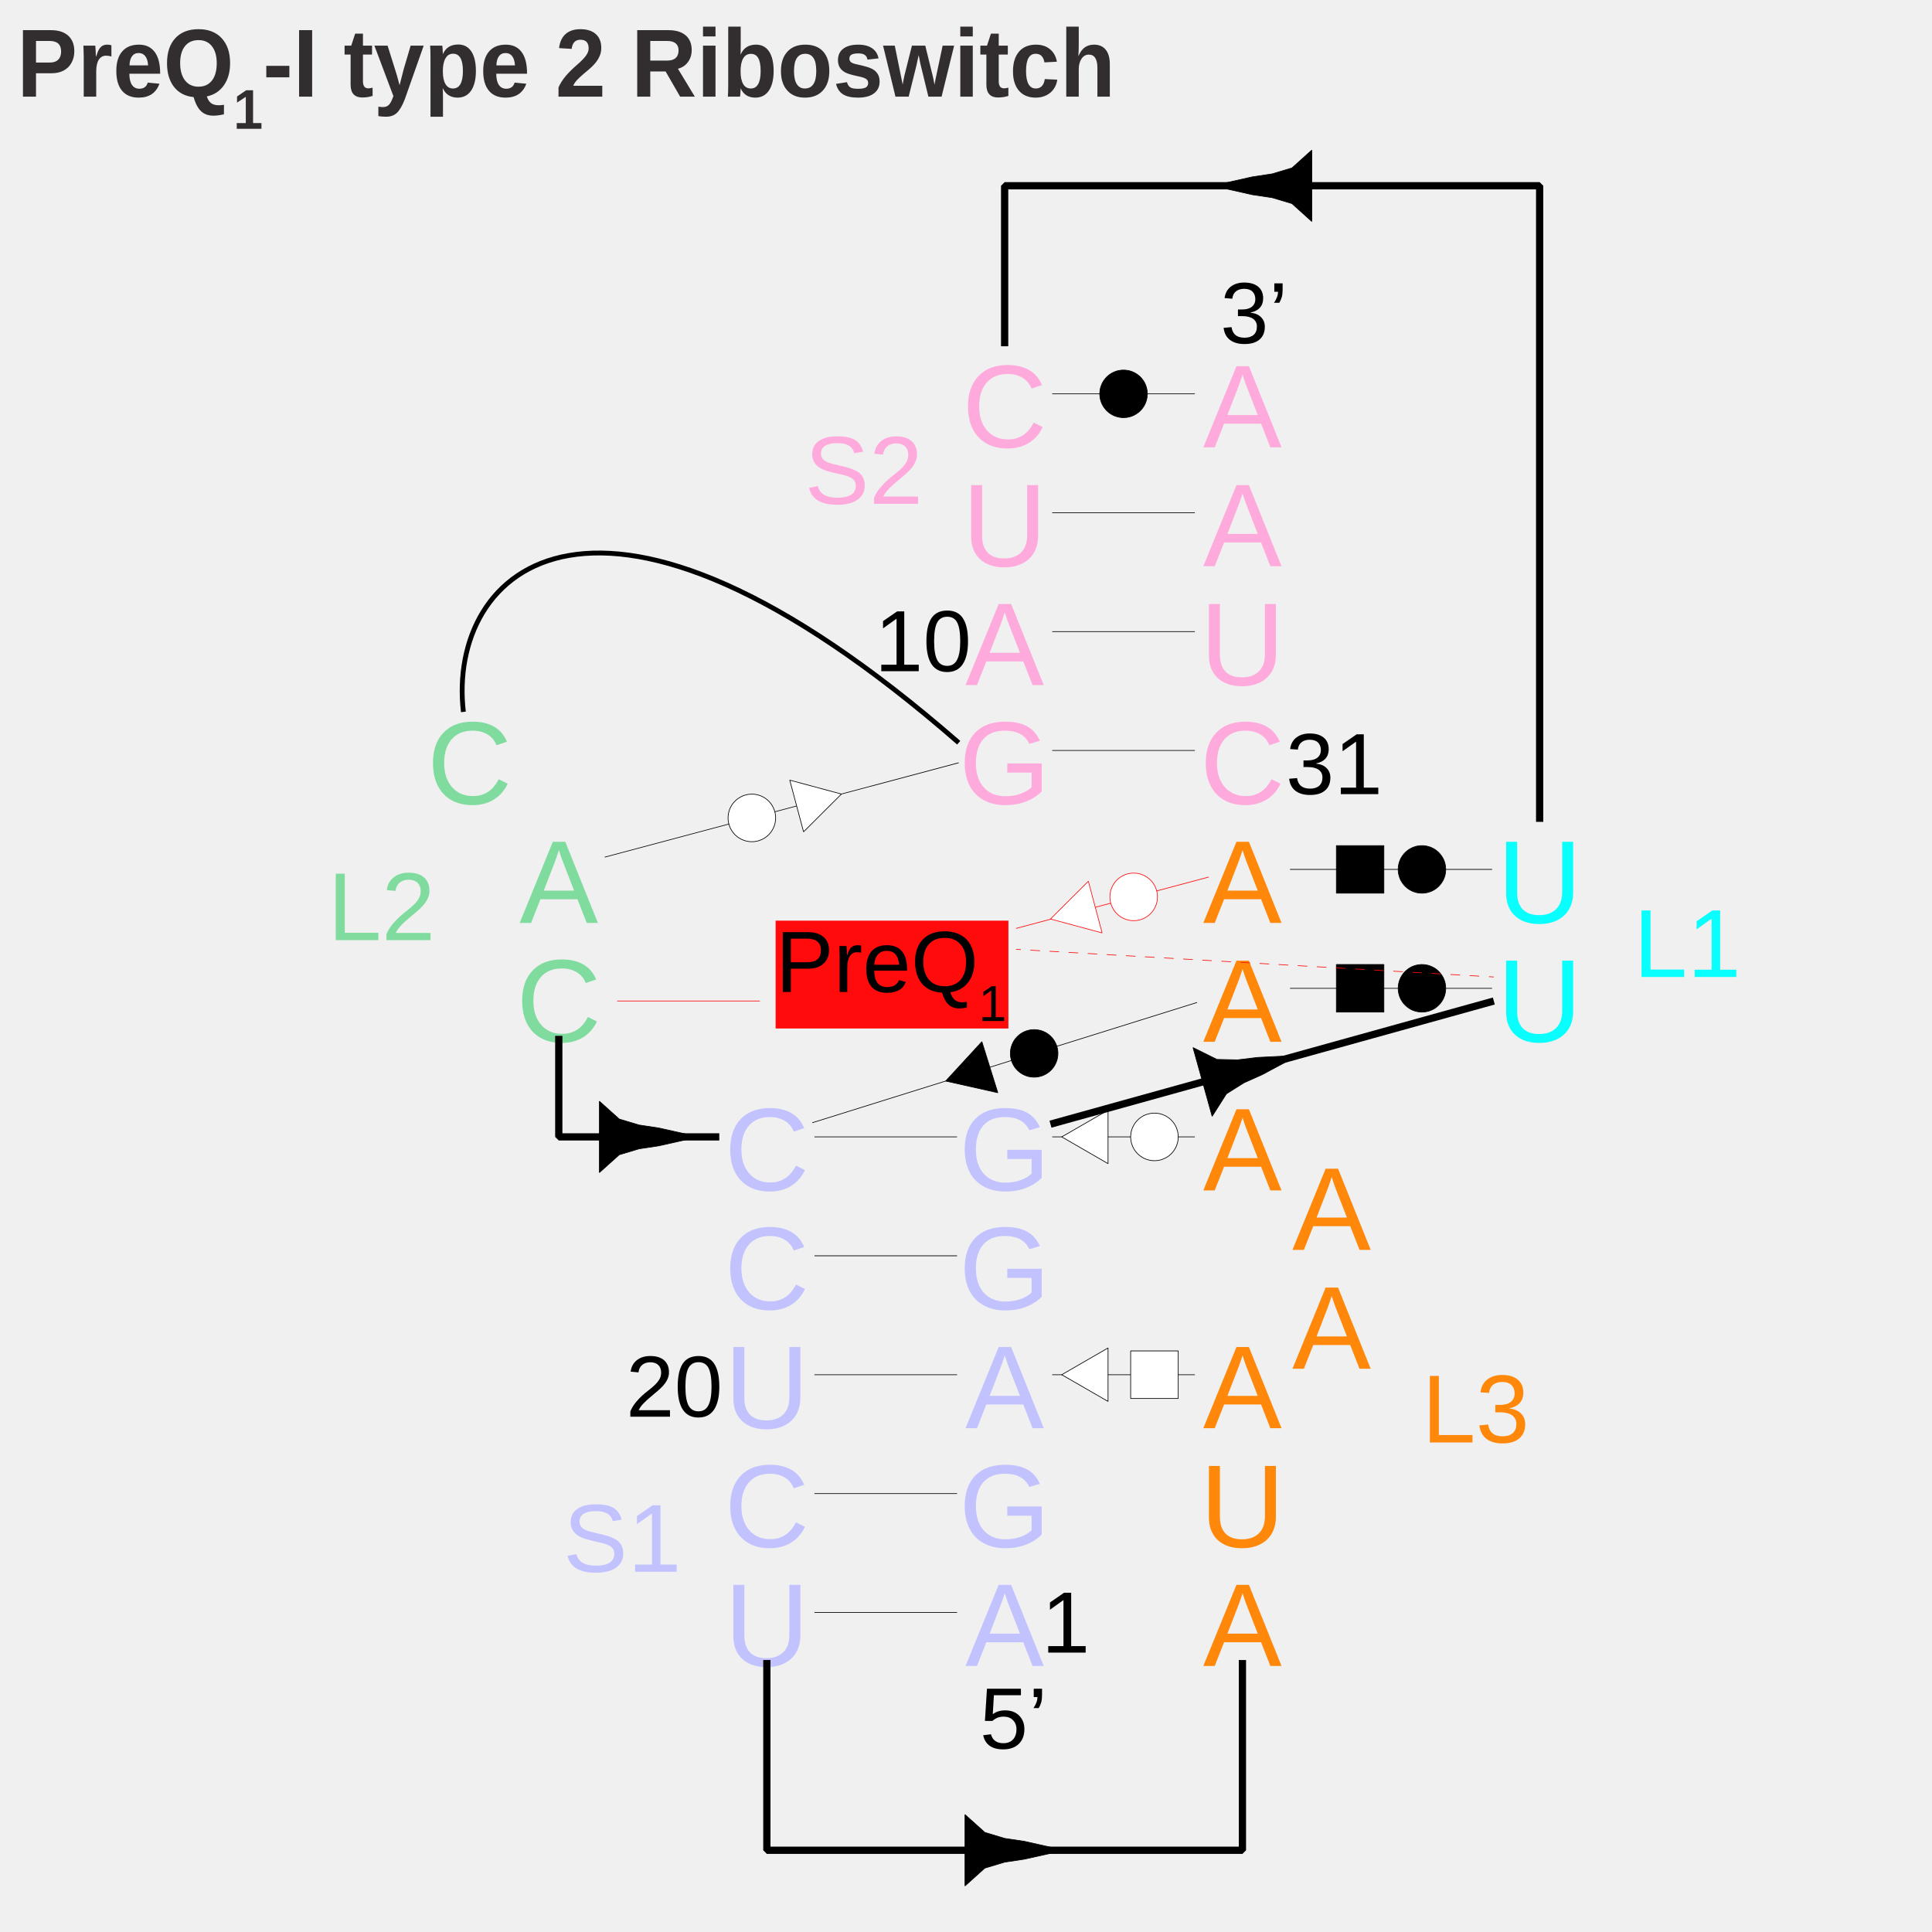
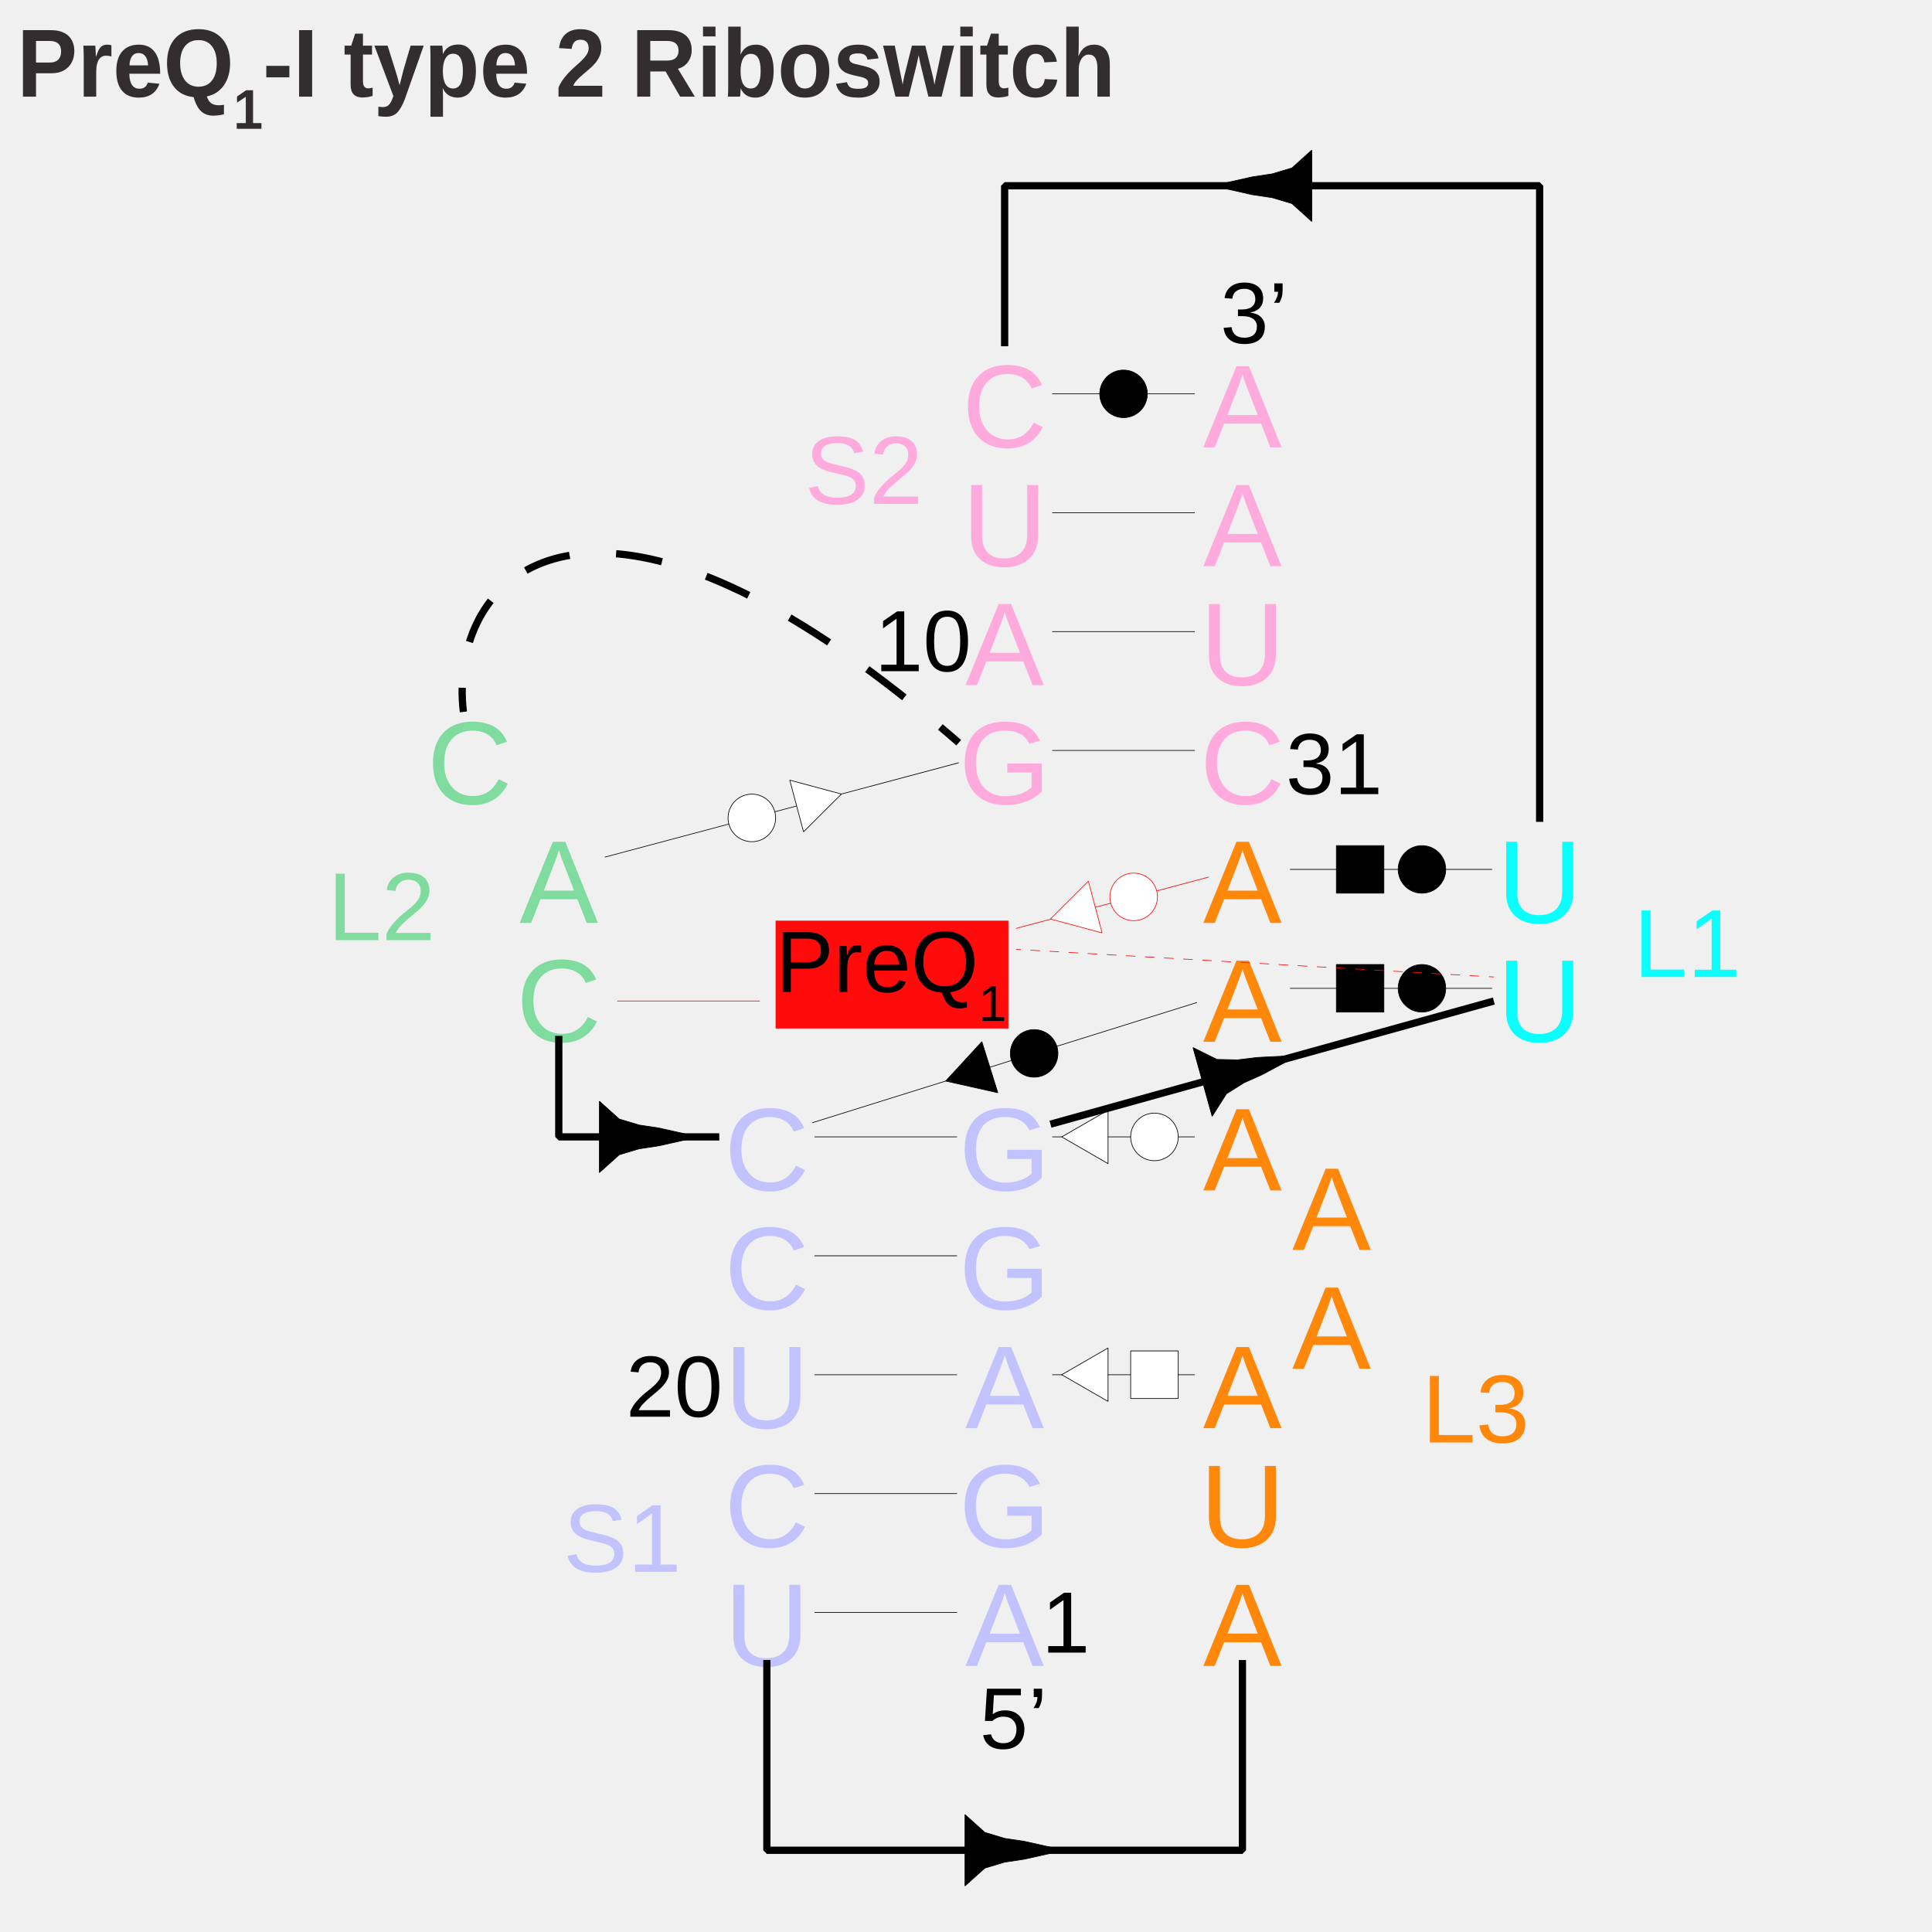
<svg xmlns="http://www.w3.org/2000/svg" id="图层_1" data-name="图层 1" viewBox="0 0 400 400">
  <defs>
-     <style>.cls-1{fill:#ff0b0c;}.cls-12,.cls-13,.cls-14,.cls-2,.cls-3,.cls-4,.cls-5,.cls-6,.cls-7,.cls-8{isolation:isolate;font-size:24.42px;}.cls-2,.cls-20,.cls-3{fill:#c2c2ff;}.cls-12,.cls-13,.cls-14,.cls-18,.cls-2,.cls-20,.cls-21,.cls-22,.cls-23,.cls-24,.cls-3,.cls-4,.cls-5,.cls-6,.cls-7,.cls-8{font-family:ArialMT, Arial;}.cls-13,.cls-2,.cls-6{letter-spacing:-0.06em;}.cls-22,.cls-4{fill:#09fefe;}.cls-23,.cls-5,.cls-6{fill:#80db9e;}.cls-21,.cls-7,.cls-8{fill:#ff870a;}.cls-14,.cls-7{letter-spacing:-0.06em;}.cls-15,.cls-17,.cls-25,.cls-27,.cls-28,.cls-9{fill:none;}.cls-10,.cls-11,.cls-15,.cls-16,.cls-17,.cls-9{stroke:#000;}.cls-10,.cls-11,.cls-15,.cls-16,.cls-17,.cls-25,.cls-26,.cls-27,.cls-28,.cls-9{stroke-miterlimit:1.14;}.cls-10,.cls-11,.cls-25,.cls-26,.cls-9{stroke-width:0.14px;}.cls-10,.cls-26{fill:#fff;}.cls-12,.cls-13,.cls-14,.cls-24{fill:#ffaadc;}.cls-15{stroke-width:1.5px;}.cls-16{stroke-width:0.14px;}.cls-18{font-size:18px;}.cls-19{letter-spacing:-0.04em;}.cls-20,.cls-21,.cls-22,.cls-23,.cls-24,.cls-29,.cls-30{font-size:20px;}.cls-25,.cls-26,.cls-27,.cls-28{stroke:#ff0b0c;}.cls-27,.cls-28{stroke-width:0.14px;}.cls-28{stroke-dasharray:1.98 1.98;}.cls-29,.cls-30{fill:#322d2e;font-family:Arial-BoldMT, Arial;font-weight:700;}.cls-30{letter-spacing:0em;}</style>
+     <style>.cls-1{fill:#ff0b0c;}.cls-12,.cls-13,.cls-14,.cls-2,.cls-3,.cls-4,.cls-5,.cls-6,.cls-7,.cls-8{isolation:isolate;font-size:24.42px;}.cls-2,.cls-20,.cls-3{fill:#c2c2ff;}.cls-12,.cls-13,.cls-14,.cls-18,.cls-2,.cls-20,.cls-21,.cls-22,.cls-23,.cls-24,.cls-3,.cls-4,.cls-5,.cls-6,.cls-7,.cls-8{font-family:ArialMT, Arial;}.cls-13,.cls-2,.cls-6{letter-spacing:-0.06em;}.cls-22,.cls-4{fill:#09fefe;}.cls-23,.cls-5,.cls-6{fill:#80db9e;}.cls-21,.cls-7,.cls-8{fill:#ff870a;}.cls-14,.cls-7{letter-spacing:-0.06em;}.cls-15,.cls-17,.cls-25,.cls-27,.cls-28,.cls-9{fill:none;}.cls-10,.cls-11,.cls-15,.cls-16,.cls-17,.cls-9{stroke:#000;}.cls-10,.cls-11,.cls-15,.cls-16,.cls-17,.cls-25,.cls-26,.cls-27,.cls-28,.cls-9{stroke-miterlimit:1.14;}.cls-10,.cls-11,.cls-25,.cls-26,.cls-9{stroke-width:0.14px;}.cls-10,.cls-26{fill:#fff;}.cls-12,.cls-13,.cls-14,.cls-24{fill:#ffaadc;}.cls-15,.cls-17{stroke-width:1.5px;}.cls-16{stroke-width:0.14px;}.cls-17{stroke-dasharray:9.65 9.65;}.cls-18{font-size:18px;}.cls-19{letter-spacing:-0.04em;}.cls-20,.cls-21,.cls-22,.cls-23,.cls-24,.cls-29,.cls-30{font-size:20px;}.cls-25,.cls-26,.cls-27,.cls-28{stroke:#ff0b0c;}.cls-27,.cls-28{stroke-width:0.14px;}.cls-28{stroke-dasharray:1.98 1.98;}.cls-29,.cls-30{fill:#322d2e;font-family:Arial-BoldMT, Arial;font-weight:700;}.cls-30{letter-spacing:0em;}</style>
  </defs>
  <rect class="cls-1" x="160.58" y="190.61" width="48.2" height="22.33" />
  <g id="ID000002">
    <text class="cls-2" transform="translate(199.86 344.92)">A</text>
  </g>
  <g id="ID000003">
    <text class="cls-3" transform="translate(198.5 320.31)">G</text>
  </g>
  <g id="ID000004">
    <text class="cls-2" transform="translate(199.86 295.69)">A</text>
  </g>
  <g id="ID000005">
    <text class="cls-3" transform="translate(198.5 271.08)">G</text>
  </g>
  <g id="ID000006">
    <text class="cls-3" transform="translate(198.5 246.46)">G</text>
  </g>
  <g id="ID000007">
    <text class="cls-4" transform="translate(309.95 215.69)">U</text>
  </g>
  <g id="ID000008">
    <text class="cls-4" transform="translate(309.95 191.08)">U</text>
  </g>
  <g id="ID000009">
    <text class="cls-5" transform="translate(88.41 166.46)">C</text>
  </g>
  <g id="ID000010">
    <text class="cls-6" transform="translate(107.55 191.08)">A</text>
  </g>
  <g id="ID000011">
    <text class="cls-5" transform="translate(106.88 215.69)">C</text>
  </g>
  <g id="ID000012">
    <text class="cls-3" transform="translate(149.95 246.46)">C</text>
  </g>
  <g id="ID000013">
    <text class="cls-3" transform="translate(149.95 271.08)">C</text>
  </g>
  <g id="ID000014">
    <text class="cls-3" transform="translate(149.95 295.69)">U</text>
  </g>
  <g id="ID000015">
    <text class="cls-3" transform="translate(149.95 320.31)">C</text>
  </g>
  <g id="ID000016">
    <text class="cls-3" transform="translate(149.95 344.92)">U</text>
  </g>
  <g id="ID000017">
    <text class="cls-7" transform="translate(249.09 344.92)">A</text>
  </g>
  <g id="ID000018">
    <text class="cls-8" transform="translate(248.41 320.31)">U</text>
  </g>
  <g id="ID000019">
    <text class="cls-7" transform="translate(249.09 295.69)">A</text>
  </g>
  <g id="ID000020">
    <text class="cls-7" transform="translate(267.55 283.38)">A</text>
  </g>
  <g id="ID000021">
    <line class="cls-9" x1="198.15" y1="333.85" x2="168.62" y2="333.85" />
  </g>
  <g id="ID000022">
    <line class="cls-9" x1="198.15" y1="309.23" x2="168.62" y2="309.23" />
  </g>
  <g id="ID000023">
    <line class="cls-9" x1="198.15" y1="284.62" x2="168.62" y2="284.62" />
  </g>
  <g id="ID000024">
    <line class="cls-9" x1="217.85" y1="284.62" x2="247.38" y2="284.62" />
  </g>
  <g id="ID000025">
    <polygon class="cls-10" points="219.82 284.62 229.41 290.15 229.41 279.08 219.82 284.62" />
  </g>
  <g id="ID000026">
    <polygon class="cls-10" points="243.94 279.69 234.09 279.69 234.09 289.54 243.94 289.54 243.94 279.69" />
  </g>
  <g id="ID000027">
    <line class="cls-9" x1="198.15" y1="260" x2="168.62" y2="260" />
  </g>
  <g id="ID000028">
    <line class="cls-9" x1="198.15" y1="235.38" x2="168.62" y2="235.38" />
  </g>
  <g id="ID000029">
    <line class="cls-9" x1="217.85" y1="235.38" x2="247.38" y2="235.38" />
  </g>
  <g id="ID000030">
    <polygon class="cls-10" points="219.82 235.38 229.41 240.92 229.41 229.85 219.82 235.38" />
  </g>
  <g id="ID000031">
    <polygon class="cls-10" points="243.94 235.38 243.93 235.07 243.9 234.76 243.85 234.45 243.78 234.15 243.69 233.85 243.59 233.56 243.46 233.27 243.32 232.99 243.16 232.72 242.98 232.47 242.79 232.22 242.58 231.99 242.36 231.77 242.12 231.56 241.87 231.38 241.61 231.2 241.34 231.04 241.06 230.91 240.77 230.79 240.48 230.68 240.18 230.6 239.87 230.54 239.56 230.49 239.25 230.47 238.94 230.46 238.63 230.48 238.31 230.51 238.01 230.57 237.7 230.64 237.41 230.73 237.11 230.84 236.83 230.97 236.55 231.12 236.29 231.29 236.03 231.47 235.79 231.66 235.56 231.88 235.35 232.1 235.15 232.34 234.96 232.59 234.79 232.86 234.64 233.13 234.5 233.41 234.39 233.7 234.29 234 234.21 234.3 234.15 234.61 234.12 234.92 234.09 235.23 234.09 235.54 234.12 235.85 234.15 236.16 234.21 236.47 234.29 236.77 234.39 237.07 234.5 237.36 234.64 237.64 234.79 237.91 234.96 238.18 235.15 238.43 235.35 238.67 235.56 238.89 235.79 239.1 236.03 239.3 236.29 239.48 236.55 239.65 236.83 239.8 237.11 239.93 237.41 240.04 237.7 240.13 238.01 240.2 238.31 240.26 238.63 240.29 238.94 240.31 239.25 240.3 239.56 240.28 239.87 240.23 240.18 240.17 240.48 240.09 240.77 239.98 241.06 239.86 241.34 239.72 241.61 239.57 241.87 239.4 242.12 239.21 242.36 239 242.58 238.78 242.79 238.55 242.98 238.3 243.16 238.05 243.32 237.78 243.46 237.5 243.59 237.22 243.69 236.92 243.78 236.62 243.85 236.32 243.9 236.01 243.93 235.7 243.94 235.38" />
  </g>
  <g id="ID000032">
    <line class="cls-9" x1="308.92" y1="204.62" x2="267.08" y2="204.62" />
  </g>
  <g id="ID000033">
    <polygon class="cls-11" points="299.32 204.62 299.31 204.3 299.28 203.99 299.23 203.68 299.17 203.38 299.08 203.08 298.97 202.78 298.85 202.5 298.7 202.22 298.54 201.95 298.36 201.7 298.17 201.45 297.96 201.22 297.74 201 297.5 200.79 297.26 200.6 297 200.43 296.73 200.28 296.44 200.14 296.16 200.02 295.86 199.91 295.56 199.83 295.25 199.77 294.94 199.72 294.63 199.7 294.32 199.69 294.01 199.71 293.7 199.74 293.39 199.8 293.09 199.87 292.79 199.96 292.5 200.07 292.21 200.2 291.94 200.35 291.67 200.52 291.42 200.7 291.18 200.9 290.95 201.11 290.73 201.33 290.53 201.57 290.35 201.82 290.18 202.09 290.02 202.36 289.89 202.64 289.77 202.93 289.68 203.23 289.6 203.53 289.54 203.84 289.5 204.15 289.48 204.46 289.48 204.77 289.5 205.08 289.54 205.39 289.6 205.7 289.68 206 289.77 206.3 289.89 206.59 290.02 206.87 290.18 207.14 290.35 207.41 290.53 207.66 290.73 207.9 290.95 208.12 291.18 208.34 291.42 208.53 291.67 208.71 291.94 208.88 292.21 209.03 292.5 209.16 292.79 209.27 293.09 209.36 293.39 209.43 293.7 209.49 294.01 209.52 294.32 209.54 294.63 209.53 294.94 209.51 295.25 209.46 295.56 209.4 295.86 209.32 296.16 209.21 296.44 209.09 296.73 208.96 297 208.8 297.26 208.63 297.5 208.44 297.74 208.23 297.96 208.01 298.17 207.78 298.36 207.53 298.54 207.28 298.7 207.01 298.85 206.73 298.97 206.44 299.08 206.15 299.17 205.85 299.23 205.55 299.28 205.24 299.31 204.93 299.32 204.62" />
  </g>
  <g id="ID000034">
    <polygon class="cls-11" points="276.68 209.54 286.52 209.54 286.52 199.69 276.68 199.69 276.68 209.54" />
  </g>
  <g id="ID000035">
    <line class="cls-9" x1="308.92" y1="180" x2="267.08" y2="180" />
  </g>
  <g id="ID000036">
    <polygon class="cls-11" points="299.32 180 299.31 179.69 299.28 179.38 299.23 179.07 299.17 178.76 299.08 178.46 298.97 178.17 298.85 177.88 298.7 177.61 298.54 177.34 298.36 177.08 298.17 176.84 297.96 176.6 297.74 176.38 297.5 176.18 297.26 175.99 297 175.82 296.73 175.66 296.44 175.52 296.16 175.4 295.86 175.3 295.56 175.22 295.25 175.15 294.94 175.11 294.63 175.08 294.32 175.08 294.01 175.09 293.7 175.13 293.39 175.18 293.09 175.25 292.79 175.35 292.5 175.46 292.21 175.59 291.94 175.74 291.67 175.9 291.42 176.08 291.18 176.28 290.95 176.49 290.73 176.72 290.53 176.96 290.35 177.21 290.18 177.47 290.02 177.74 289.89 178.03 289.77 178.32 289.68 178.61 289.6 178.91 289.54 179.22 289.5 179.53 289.48 179.84 289.48 180.16 289.5 180.47 289.54 180.78 289.6 181.09 289.68 181.39 289.77 181.68 289.89 181.97 290.02 182.26 290.18 182.53 290.35 182.79 290.53 183.04 290.73 183.28 290.95 183.51 291.18 183.72 291.42 183.92 291.67 184.1 291.94 184.26 292.21 184.41 292.5 184.54 292.79 184.65 293.09 184.75 293.39 184.82 293.7 184.87 294.01 184.91 294.32 184.92 294.63 184.92 294.94 184.89 295.25 184.85 295.56 184.78 295.86 184.7 296.16 184.6 296.44 184.48 296.73 184.34 297 184.18 297.26 184.01 297.5 183.82 297.74 183.62 297.96 183.4 298.17 183.16 298.36 182.92 298.54 182.66 298.7 182.39 298.85 182.12 298.97 181.83 299.08 181.54 299.17 181.24 299.23 180.93 299.28 180.62 299.31 180.31 299.32 180" />
  </g>
  <g id="ID000037">
    <polygon class="cls-11" points="276.68 184.92 286.52 184.92 286.52 175.08 276.68 175.08 276.68 184.92" />
  </g>
  <g id="ID000038">
    <line class="cls-9" x1="198.49" y1="157.92" x2="125.21" y2="177.46" />
  </g>
  <g id="ID000039">
    <polygon class="cls-10" points="174.21 164.4 163.51 161.52 166.37 172.22 174.21 164.4" />
  </g>
  <g id="ID000040">
    <polygon class="cls-10" points="150.91 170.61 151 170.91 151.1 171.2 151.23 171.49 151.38 171.76 151.54 172.03 151.72 172.29 151.91 172.53 152.12 172.76 152.35 172.98 152.58 173.18 152.83 173.37 153.09 173.54 153.37 173.7 153.65 173.83 153.94 173.95 154.23 174.05 154.53 174.13 154.84 174.19 155.15 174.24 155.46 174.26 155.77 174.26 156.09 174.25 156.4 174.21 156.7 174.15 157.01 174.08 157.3 173.98 157.59 173.87 157.88 173.74 158.15 173.59 158.42 173.42 158.67 173.24 158.91 173.04 159.14 172.83 159.35 172.6 159.55 172.36 159.74 172.1 159.9 171.84 160.05 171.57 160.19 171.28 160.3 170.99 160.4 170.7 160.47 170.39 160.53 170.09 160.57 169.78 160.58 169.46 160.58 169.15 160.56 168.84 160.52 168.53 160.46 168.22 160.38 167.92 160.28 167.63 160.16 167.34 160.02 167.06 159.87 166.78 159.7 166.52 159.51 166.27 159.31 166.03 159.09 165.81 158.86 165.6 158.62 165.4 158.36 165.22 158.09 165.06 157.82 164.92 157.53 164.79 157.24 164.68 156.94 164.59 156.64 164.52 156.33 164.46 156.02 164.43 155.71 164.42 155.4 164.43 155.08 164.45 154.78 164.5 154.47 164.56 154.17 164.65 153.87 164.75 153.59 164.88 153.31 165.02 153.04 165.18 152.78 165.35 152.53 165.54 152.3 165.75 152.08 165.97 151.87 166.2 151.68 166.45 151.5 166.71 151.34 166.98 151.2 167.26 151.08 167.54 150.97 167.84 150.89 168.14 150.82 168.44 150.78 168.75 150.75 169.06 150.74 169.38 150.75 169.69 150.78 170 150.83 170.31 150.91 170.61" />
  </g>
  <g id="ID000041">
    <line class="cls-9" x1="168.17" y1="232.45" x2="247.83" y2="207.55" />
  </g>
  <g id="ID000042">
    <polygon class="cls-11" points="195.79 223.82 206.59 226.24 203.29 215.67 195.79 223.82" />
  </g>
  <g id="ID000043">
    <polygon class="cls-11" points="218.81 216.62 218.71 216.33 218.58 216.04 218.44 215.76 218.29 215.49 218.12 215.23 217.93 214.98 217.72 214.75 217.5 214.52 217.27 214.31 217.02 214.12 216.76 213.94 216.5 213.78 216.22 213.64 215.93 213.52 215.64 213.41 215.34 213.32 215.03 213.26 214.72 213.21 214.41 213.18 214.1 213.17 213.79 213.18 213.48 213.21 213.17 213.26 212.87 213.33 212.57 213.42 212.27 213.52 211.99 213.65 211.71 213.79 211.44 213.95 211.18 214.13 210.94 214.32 210.71 214.53 210.49 214.76 210.28 214.99 210.09 215.24 209.92 215.5 209.77 215.77 209.63 216.05 209.51 216.34 209.41 216.64 209.32 216.94 209.26 217.24 209.22 217.55 209.19 217.86 209.19 218.18 209.2 218.49 209.24 218.8 209.29 219.11 209.37 219.41 209.46 219.71 209.57 220 209.7 220.28 209.85 220.56 210.01 220.82 210.19 221.08 210.39 221.32 210.6 221.55 210.83 221.76 211.07 221.97 211.32 222.15 211.59 222.32 211.86 222.47 212.14 222.6 212.43 222.72 212.73 222.82 213.03 222.9 213.34 222.95 213.65 222.99 213.96 223.01 214.27 223.01 214.58 222.99 214.89 222.95 215.2 222.89 215.5 222.81 215.8 222.72 216.09 222.6 216.37 222.46 216.64 222.31 216.91 222.14 217.16 221.96 217.4 221.75 217.62 221.54 217.83 221.31 218.03 221.07 218.21 220.81 218.38 220.55 218.52 220.27 218.65 219.99 218.76 219.69 218.86 219.4 218.93 219.09 218.98 218.78 219.02 218.47 219.03 218.16 219.03 217.85 219 217.54 218.96 217.23 218.89 216.92 218.81 216.62" />
  </g>
  <g id="ID000045">
    <text class="cls-12" transform="translate(199.18 92.62)">C</text>
  </g>
  <g id="ID000046">
    <text class="cls-12" transform="translate(199.18 117.23)">U</text>
  </g>
  <g id="ID000047">
    <text class="cls-13" transform="translate(199.86 141.85)">A</text>
  </g>
  <g id="ID000048">
    <text class="cls-12" transform="translate(198.5 166.46)">G</text>
  </g>
  <g id="ID000049">
    <text class="cls-7" transform="translate(267.55 258.77)">A</text>
  </g>
  <g id="ID000050">
    <text class="cls-7" transform="translate(249.09 246.46)">A</text>
  </g>
  <g id="ID000051">
    <text class="cls-7" transform="translate(249.09 215.69)">A</text>
  </g>
  <g id="ID000052">
    <text class="cls-7" transform="translate(249.09 191.08)">A</text>
  </g>
  <g id="ID000053">
    <text class="cls-12" transform="translate(248.41 166.46)">C</text>
  </g>
  <g id="ID000054">
    <text class="cls-12" transform="translate(248.41 141.85)">U</text>
  </g>
  <g id="ID000055">
    <text class="cls-14" transform="translate(249.09 117.23)">A</text>
  </g>
  <g id="ID000056">
    <text class="cls-14" transform="translate(249.09 92.62)">A</text>
  </g>
  <g id="ID000057">
    <line class="cls-9" x1="217.85" y1="81.54" x2="247.38" y2="81.54" />
  </g>
  <g id="ID000058">
    <polygon class="cls-11" points="237.54 81.54 237.53 81.23 237.5 80.92 237.45 80.61 237.38 80.3 237.29 80 237.19 79.71 237.06 79.42 236.92 79.14 236.76 78.88 236.58 78.62 236.39 78.37 236.18 78.14 235.96 77.92 235.72 77.72 235.47 77.53 235.21 77.36 234.94 77.2 234.66 77.06 234.37 76.94 234.08 76.84 233.78 76.75 233.47 76.69 233.16 76.65 232.85 76.62 232.54 76.62 232.22 76.63 231.91 76.67 231.61 76.72 231.3 76.79 231 76.89 230.71 77 230.43 77.13 230.15 77.28 229.89 77.44 229.63 77.62 229.39 77.82 229.16 78.03 228.95 78.26 228.75 78.5 228.56 78.75 228.39 79.01 228.24 79.28 228.1 79.56 227.99 79.86 227.89 80.15 227.81 80.45 227.75 80.76 227.72 81.07 227.69 81.38 227.69 81.69 227.72 82.01 227.75 82.32 227.81 82.62 227.89 82.92 227.99 83.22 228.1 83.51 228.24 83.79 228.39 84.07 228.56 84.33 228.75 84.58 228.95 84.82 229.16 85.05 229.39 85.26 229.63 85.46 229.89 85.64 230.15 85.8 230.43 85.95 230.71 86.08 231 86.19 231.3 86.28 231.61 86.36 231.91 86.41 232.22 86.45 232.54 86.46 232.85 86.46 233.16 86.43 233.47 86.39 233.78 86.32 234.08 86.24 234.37 86.14 234.66 86.02 234.94 85.88 235.21 85.72 235.47 85.55 235.72 85.36 235.96 85.16 236.18 84.94 236.39 84.7 236.58 84.46 236.76 84.2 236.92 83.93 237.06 83.66 237.19 83.37 237.29 83.08 237.38 82.78 237.45 82.47 237.5 82.16 237.53 81.85 237.54 81.54" />
  </g>
  <g id="ID000059">
    <line class="cls-9" x1="217.85" y1="106.15" x2="247.38" y2="106.15" />
  </g>
  <g id="ID000060">
    <line class="cls-9" x1="217.85" y1="130.77" x2="247.38" y2="130.77" />
  </g>
  <g id="ID000061">
    <line class="cls-9" x1="217.85" y1="155.38" x2="247.38" y2="155.38" />
  </g>
  <g id="ID000063">
    <polyline class="cls-15" points="318.77 170.15 318.77 38.46 208 38.46 208 71.69" />
  </g>
  <g id="ID000064">
    <polygon class="cls-16" points="271.59 45.85 267.49 42.15 263.38 40.92 259.28 40.31 251.08 38.46 259.28 36.62 263.38 36 267.49 34.77 271.59 31.08 271.59 45.85" />
  </g>
  <g id="ID000065">
    <line class="cls-15" x1="217.49" y1="232.75" x2="309.28" y2="207.25" />
  </g>
  <g id="ID000066">
    <polygon class="cls-16" points="247 216.89 251.95 219.34 256.23 219.43 260.35 218.93 268.75 218.51 261.33 222.49 257.55 224.18 253.92 226.46 250.96 231.12 247 216.89" />
  </g>
  <g id="ID000067">
    <polyline class="cls-15" points="158.77 343.69 158.77 383.08 257.23 383.08 257.23 343.69" />
  </g>
  <g id="ID000068">
    <polygon class="cls-16" points="199.79 375.69 203.9 379.38 208 380.62 212.1 381.23 220.31 383.08 212.1 384.92 208 385.54 203.9 386.77 199.79 390.46 199.79 375.69" />
  </g>
  <g id="ID000069">
    <polyline class="cls-15" points="115.69 214.46 115.69 235.38 148.92 235.38" />
  </g>
  <g id="ID000070">
    <polygon class="cls-16" points="124.1 228 128.21 231.69 132.31 232.92 136.41 233.54 144.62 235.38 136.41 237.23 132.31 237.85 128.21 239.08 124.1 242.77 124.1 228" />
  </g>
-   <path class="cls-17" d="M95.94,147.39c-3.43-29.5,27.59-59,102.55,6.38" />
+   <path class="cls-15" d="M95.94,147.39a36.42,36.42,0,0,1-.25-5" />
+   <path class="cls-17" d="M97.19,132.91c6.75-21.36,36.41-32.54,93.79,14.5" />
+   <path class="cls-15" d="M194.69,150.51c1.25,1.06,2.52,2.14,3.8,3.26" />
  <text class="cls-18" transform="translate(202.84 362.02)">5<tspan class="cls-19" x="10.01" y="0">’</tspan>
  </text>
  <text class="cls-18" transform="translate(252.65 71.06)">3<tspan class="cls-19" x="10.01" y="0">’</tspan>
  </text>
  <text class="cls-18" transform="translate(266.22 164.42)">31</text>
  <text class="cls-18" transform="translate(181.09 138.97)">10</text>
  <text class="cls-18" transform="translate(215.65 342.15)">1</text>
  <text class="cls-18" transform="translate(129.6 293.31)">20</text>
  <text class="cls-20" transform="translate(116.61 325.42)">S1</text>
  <text class="cls-21" transform="translate(294.4 298.64)">L3</text>
  <text class="cls-22" transform="translate(338.22 202.27)">L1</text>
  <text class="cls-23" transform="translate(67.88 194.65)">L2</text>
  <text class="cls-24" transform="translate(166.61 104.31)">S2</text>
  <text class="cls-18" transform="translate(160.58 205.38)">PreQ</text>
  <text class="cls-18" transform="translate(202.6 211.38) scale(0.58)">1</text>
  <g id="ID000038-2" data-name="ID000038">
    <line class="cls-25" x1="210.36" y1="192.22" x2="250.26" y2="181.58" />
  </g>
  <g id="ID000039-2" data-name="ID000039">
    <polygon class="cls-26" points="217.49 190.27 228.18 193.15 225.33 182.45 217.49 190.27" />
  </g>
  <g id="ID000040-2" data-name="ID000040">
    <polygon class="cls-26" points="239.47 184.42 239.38 184.12 239.28 183.83 239.15 183.54 239 183.27 238.84 183 238.66 182.74 238.47 182.5 238.26 182.27 238.03 182.05 237.8 181.85 237.55 181.66 237.28 181.49 237.01 181.33 236.73 181.2 236.44 181.08 236.15 180.98 235.85 180.9 235.54 180.84 235.23 180.79 234.92 180.77 234.61 180.77 234.29 180.78 233.98 180.82 233.68 180.88 233.37 180.95 233.08 181.05 232.78 181.16 232.5 181.29 232.23 181.44 231.96 181.61 231.71 181.79 231.47 181.99 231.24 182.2 231.03 182.43 230.83 182.67 230.64 182.93 230.48 183.19 230.33 183.46 230.19 183.75 230.08 184.04 229.99 184.33 229.91 184.64 229.85 184.94 229.81 185.25 229.8 185.57 229.8 185.88 229.82 186.19 229.86 186.5 229.92 186.81 230 187.11 230.1 187.4 230.22 187.69 230.36 187.97 230.51 188.25 230.68 188.51 230.87 188.76 231.07 189 231.29 189.22 231.52 189.43 231.76 189.63 232.02 189.81 232.28 189.97 232.56 190.11 232.85 190.24 233.14 190.35 233.44 190.44 233.74 190.51 234.05 190.57 234.36 190.6 234.67 190.61 234.99 190.6 235.3 190.58 235.6 190.53 235.91 190.47 236.21 190.38 236.51 190.28 236.79 190.15 237.07 190.01 237.34 189.85 237.6 189.68 237.85 189.49 238.08 189.28 238.3 189.06 238.51 188.83 238.7 188.58 238.88 188.32 239.03 188.05 239.18 187.78 239.3 187.49 239.41 187.19 239.49 186.89 239.56 186.59 239.6 186.28 239.63 185.97 239.64 185.66 239.63 185.34 239.6 185.03 239.55 184.72 239.47 184.42" />
  </g>
  <g id="ID000061-2" data-name="ID000061">
    <line class="cls-25" x1="127.78" y1="207.25" x2="157.32" y2="207.25" />
  </g>
  <line class="cls-27" x1="210.36" y1="196.55" x2="211.36" y2="196.61" />
  <line class="cls-28" x1="213.34" y1="196.72" x2="307.29" y2="202.16" />
  <line class="cls-27" x1="308.28" y1="202.21" x2="309.28" y2="202.27" />
  <text class="cls-29" transform="translate(3.49 20.01) scale(0.94 1)">PreQ</text>
  <text class="cls-30" transform="translate(48.32 26.67) scale(0.55 0.58)">1</text>
  <text class="cls-29" transform="translate(54.4 20.01) scale(0.94 1)">-I type 2 Riboswitch</text>
</svg>
